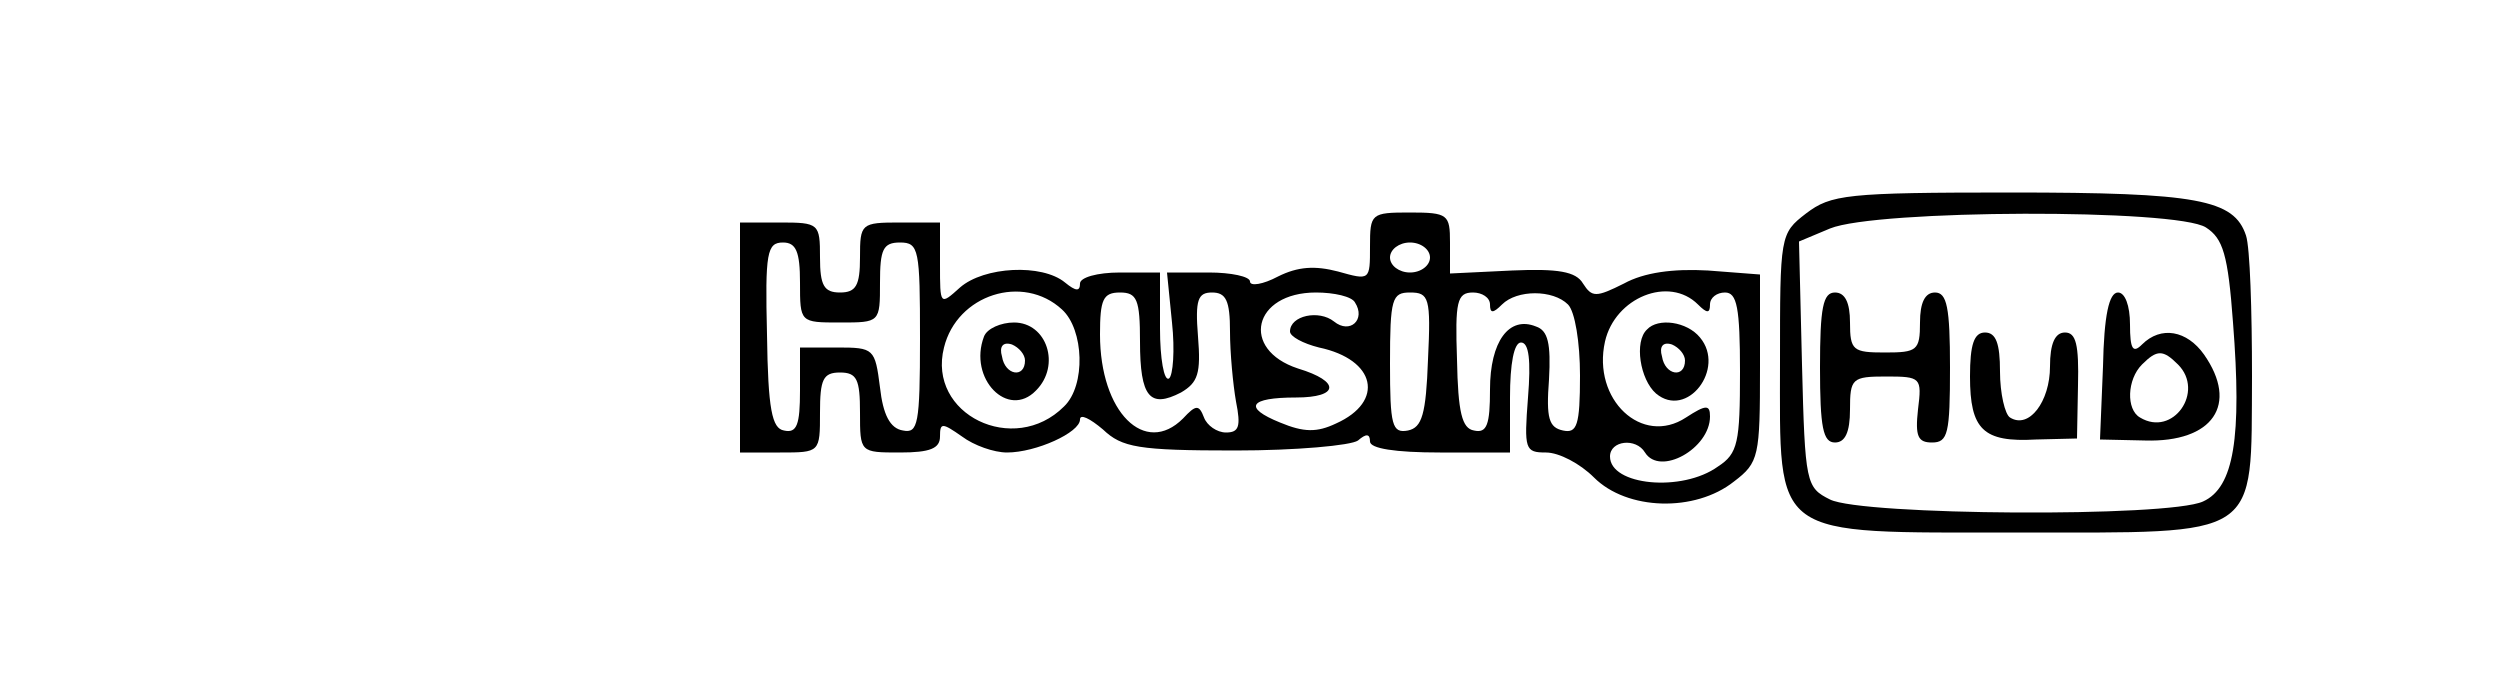
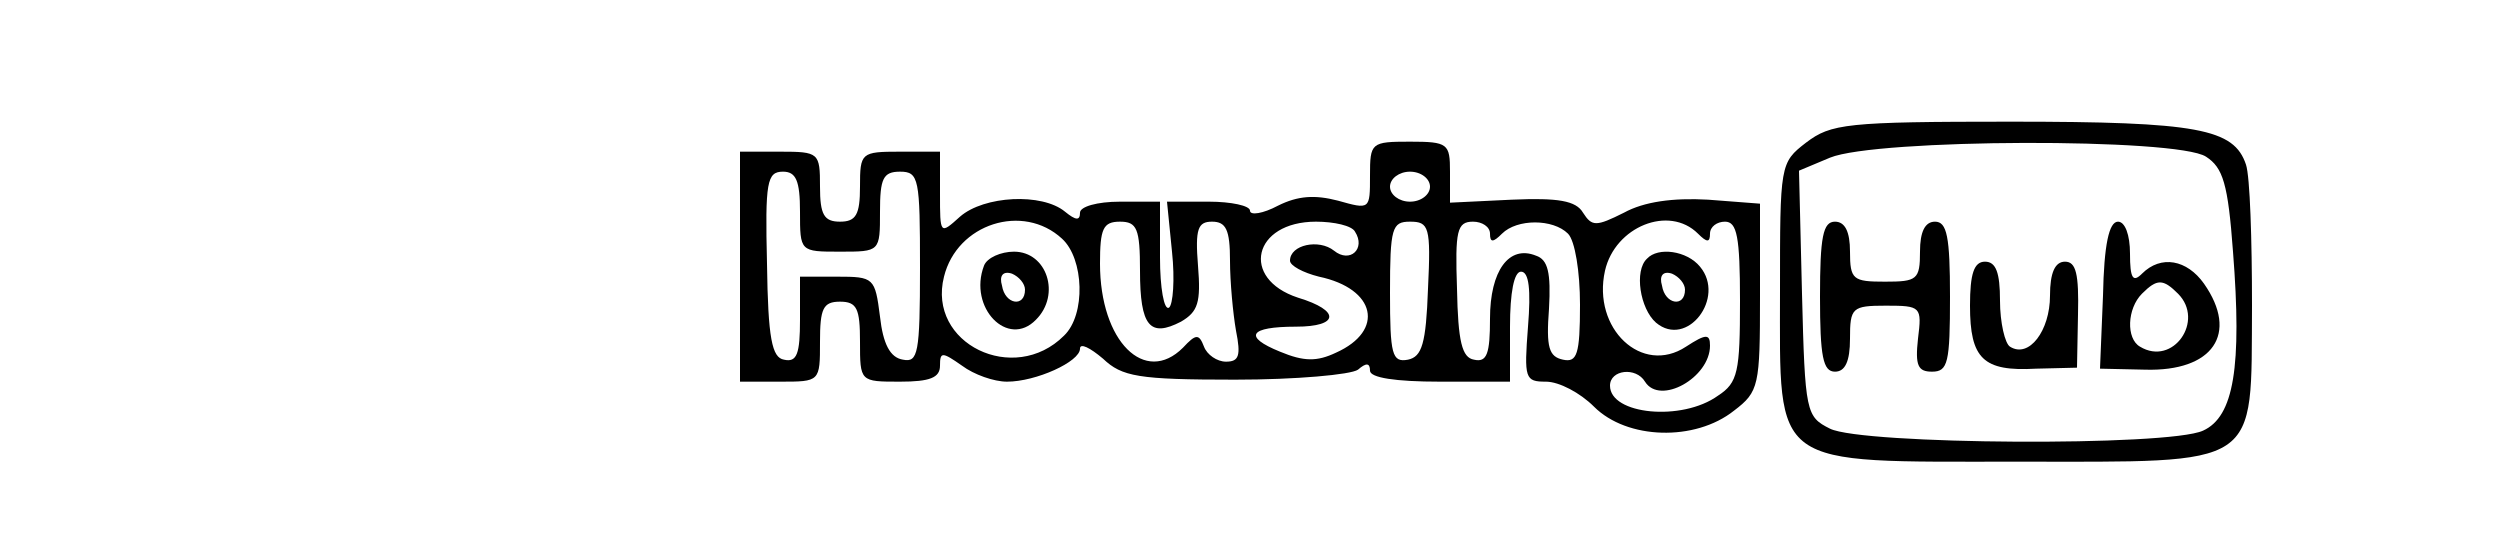
- <svg xmlns="http://www.w3.org/2000/svg" version="1.0" width="100pt" height="27pt" viewBox="0 0 250 47" preserveAspectRatio="xMidYMid meet">
+ <svg xmlns="http://www.w3.org/2000/svg" version="1.0" width="150pt" height="32pt" viewBox="0 0 250 47" preserveAspectRatio="xMidYMid meet">
  <g transform="translate(0,47) scale(0.1,-0.1)" fill="#000000" stroke="none">
    <path d="M1806 359 c-26 -20 -26 -22 -26 -148 0 -179 -11 -171 237 -171 246 0 234 -8 235 156 0 66 -2 129 -6 141 -12 36 -48 43 -235 43 -165 0 -180 -2 -205 -21z m400 -14 c17 -11 22 -27 27 -95 9 -115 1 -165 -30 -179 -35 -16 -341 -14 -373 2 -24 12 -25 16 -28 135 l-3 123 31 13 c46 19 347 20 376 1z" />
    <path d="M1820 205 c0 -60 3 -75 15 -75 10 0 15 10 15 33 0 31 2 33 36 33 35 0 36 -1 32 -33 -3 -27 0 -33 14 -33 16 0 18 9 18 75 0 60 -3 75 -15 75 -10 0 -15 -10 -15 -30 0 -28 -3 -30 -35 -30 -32 0 -35 2 -35 30 0 20 -5 30 -15 30 -12 0 -15 -15 -15 -75z" />
    <path d="M2103 206 l-3 -73 45 -1 c68 -2 94 36 59 86 -17 24 -43 29 -62 10 -9 -9 -12 -5 -12 20 0 19 -5 32 -12 32 -9 0 -14 -23 -15 -74z m75 2 c27 -27 -5 -73 -38 -53 -14 8 -13 38 2 53 15 15 21 15 36 0z" />
    <path d="M1970 196 c0 -53 13 -66 66 -63 l41 1 1 53 c1 41 -2 53 -13 53 -10 0 -15 -11 -15 -34 0 -35 -21 -63 -40 -51 -5 3 -10 24 -10 46 0 28 -4 39 -15 39 -11 0 -15 -12 -15 -44z" />
    <path d="M1370 326 c0 -34 0 -34 -32 -25 -23 6 -40 5 -60 -5 -15 -8 -28 -10 -28 -5 0 5 -19 9 -41 9 l-42 0 5 -50 c3 -28 1 -53 -3 -56 -5 -3 -9 20 -9 50 l0 56 -40 0 c-23 0 -40 -5 -40 -11 0 -8 -4 -8 -15 1 -23 19 -81 16 -105 -5 -20 -18 -20 -18 -20 23 l0 42 -40 0 c-39 0 -40 -1 -40 -35 0 -28 -4 -35 -20 -35 -16 0 -20 7 -20 35 0 34 -1 35 -40 35 l-40 0 0 -115 0 -115 40 0 c40 0 40 0 40 40 0 33 3 40 20 40 17 0 20 -7 20 -40 0 -40 0 -40 40 -40 30 0 40 4 40 16 0 14 2 14 22 0 12 -9 32 -16 45 -16 29 0 73 20 73 33 0 6 10 1 23 -10 19 -18 35 -21 132 -21 61 0 116 5 123 10 8 7 12 7 12 -1 0 -7 25 -11 70 -11 l70 0 0 55 c0 34 4 55 11 55 8 0 10 -18 7 -55 -4 -52 -3 -55 18 -55 13 0 34 -11 48 -25 33 -33 101 -35 140 -4 25 19 26 25 26 114 l0 93 -52 4 c-35 2 -64 -2 -84 -13 -28 -14 -32 -14 -41 0 -7 12 -25 15 -71 13 l-62 -3 0 31 c0 28 -2 30 -40 30 -39 0 -40 -1 -40 -34z m-570 -36 c0 -40 0 -40 40 -40 40 0 40 0 40 40 0 33 3 40 20 40 19 0 20 -7 20 -96 0 -86 -2 -95 -17 -92 -13 2 -20 16 -23 43 -5 39 -6 40 -43 40 l-37 0 0 -43 c0 -34 -3 -43 -16 -40 -12 2 -16 21 -17 96 -2 82 0 92 16 92 13 0 17 -9 17 -40z m630 25 c0 -8 -9 -15 -20 -15 -11 0 -20 7 -20 15 0 8 9 15 20 15 11 0 20 -7 20 -15z m-368 -52 c22 -20 24 -76 2 -97 -50 -50 -137 -8 -120 59 13 53 79 74 118 38z m78 -32 c0 -56 10 -67 41 -51 17 10 20 19 17 56 -3 37 0 44 14 44 14 0 18 -8 18 -39 0 -21 3 -53 6 -70 5 -25 3 -31 -10 -31 -9 0 -19 7 -22 15 -5 13 -8 13 -21 -1 -38 -38 -83 6 -83 84 0 35 3 42 20 42 17 0 20 -7 20 -49z m215 39 c11 -17 -5 -32 -21 -19 -15 12 -44 6 -44 -10 0 -5 13 -12 29 -16 57 -12 66 -54 17 -76 -19 -9 -32 -9 -56 1 -37 15 -31 25 16 25 43 0 45 16 2 29 -58 19 -45 76 18 76 18 0 36 -4 39 -10z m73 -57 c-2 -55 -6 -68 -20 -71 -16 -3 -18 5 -18 67 0 65 2 71 20 71 19 0 21 -5 18 -67z m62 55 c0 -9 3 -9 12 0 15 15 51 15 66 0 7 -7 12 -38 12 -71 0 -50 -3 -58 -17 -55 -14 3 -17 12 -14 51 2 36 -1 49 -13 53 -27 11 -46 -15 -46 -63 0 -35 -3 -44 -16 -41 -12 2 -16 18 -17 71 -2 58 0 67 16 67 9 0 17 -5 17 -12z m208 0 c9 -9 12 -9 12 0 0 7 7 12 15 12 12 0 15 -15 15 -79 0 -71 -2 -82 -22 -95 -36 -26 -108 -19 -108 10 0 16 26 19 35 4 15 -24 65 4 65 36 0 12 -4 12 -24 -1 -44 -29 -94 18 -81 76 10 44 64 66 93 37z" />
    <path d="M984 236 c-16 -42 24 -83 52 -54 25 25 11 68 -22 68 -13 0 -27 -6 -30 -14z m41 -24 c0 -18 -20 -15 -23 4 -3 10 1 15 10 12 7 -3 13 -10 13 -16z" />
    <path d="M1647 243 c-13 -12 -7 -50 9 -64 31 -26 70 25 44 56 -13 16 -42 20 -53 8z m38 -31 c0 -18 -20 -15 -23 4 -3 10 1 15 10 12 7 -3 13 -10 13 -16z" />
  </g>
</svg>
